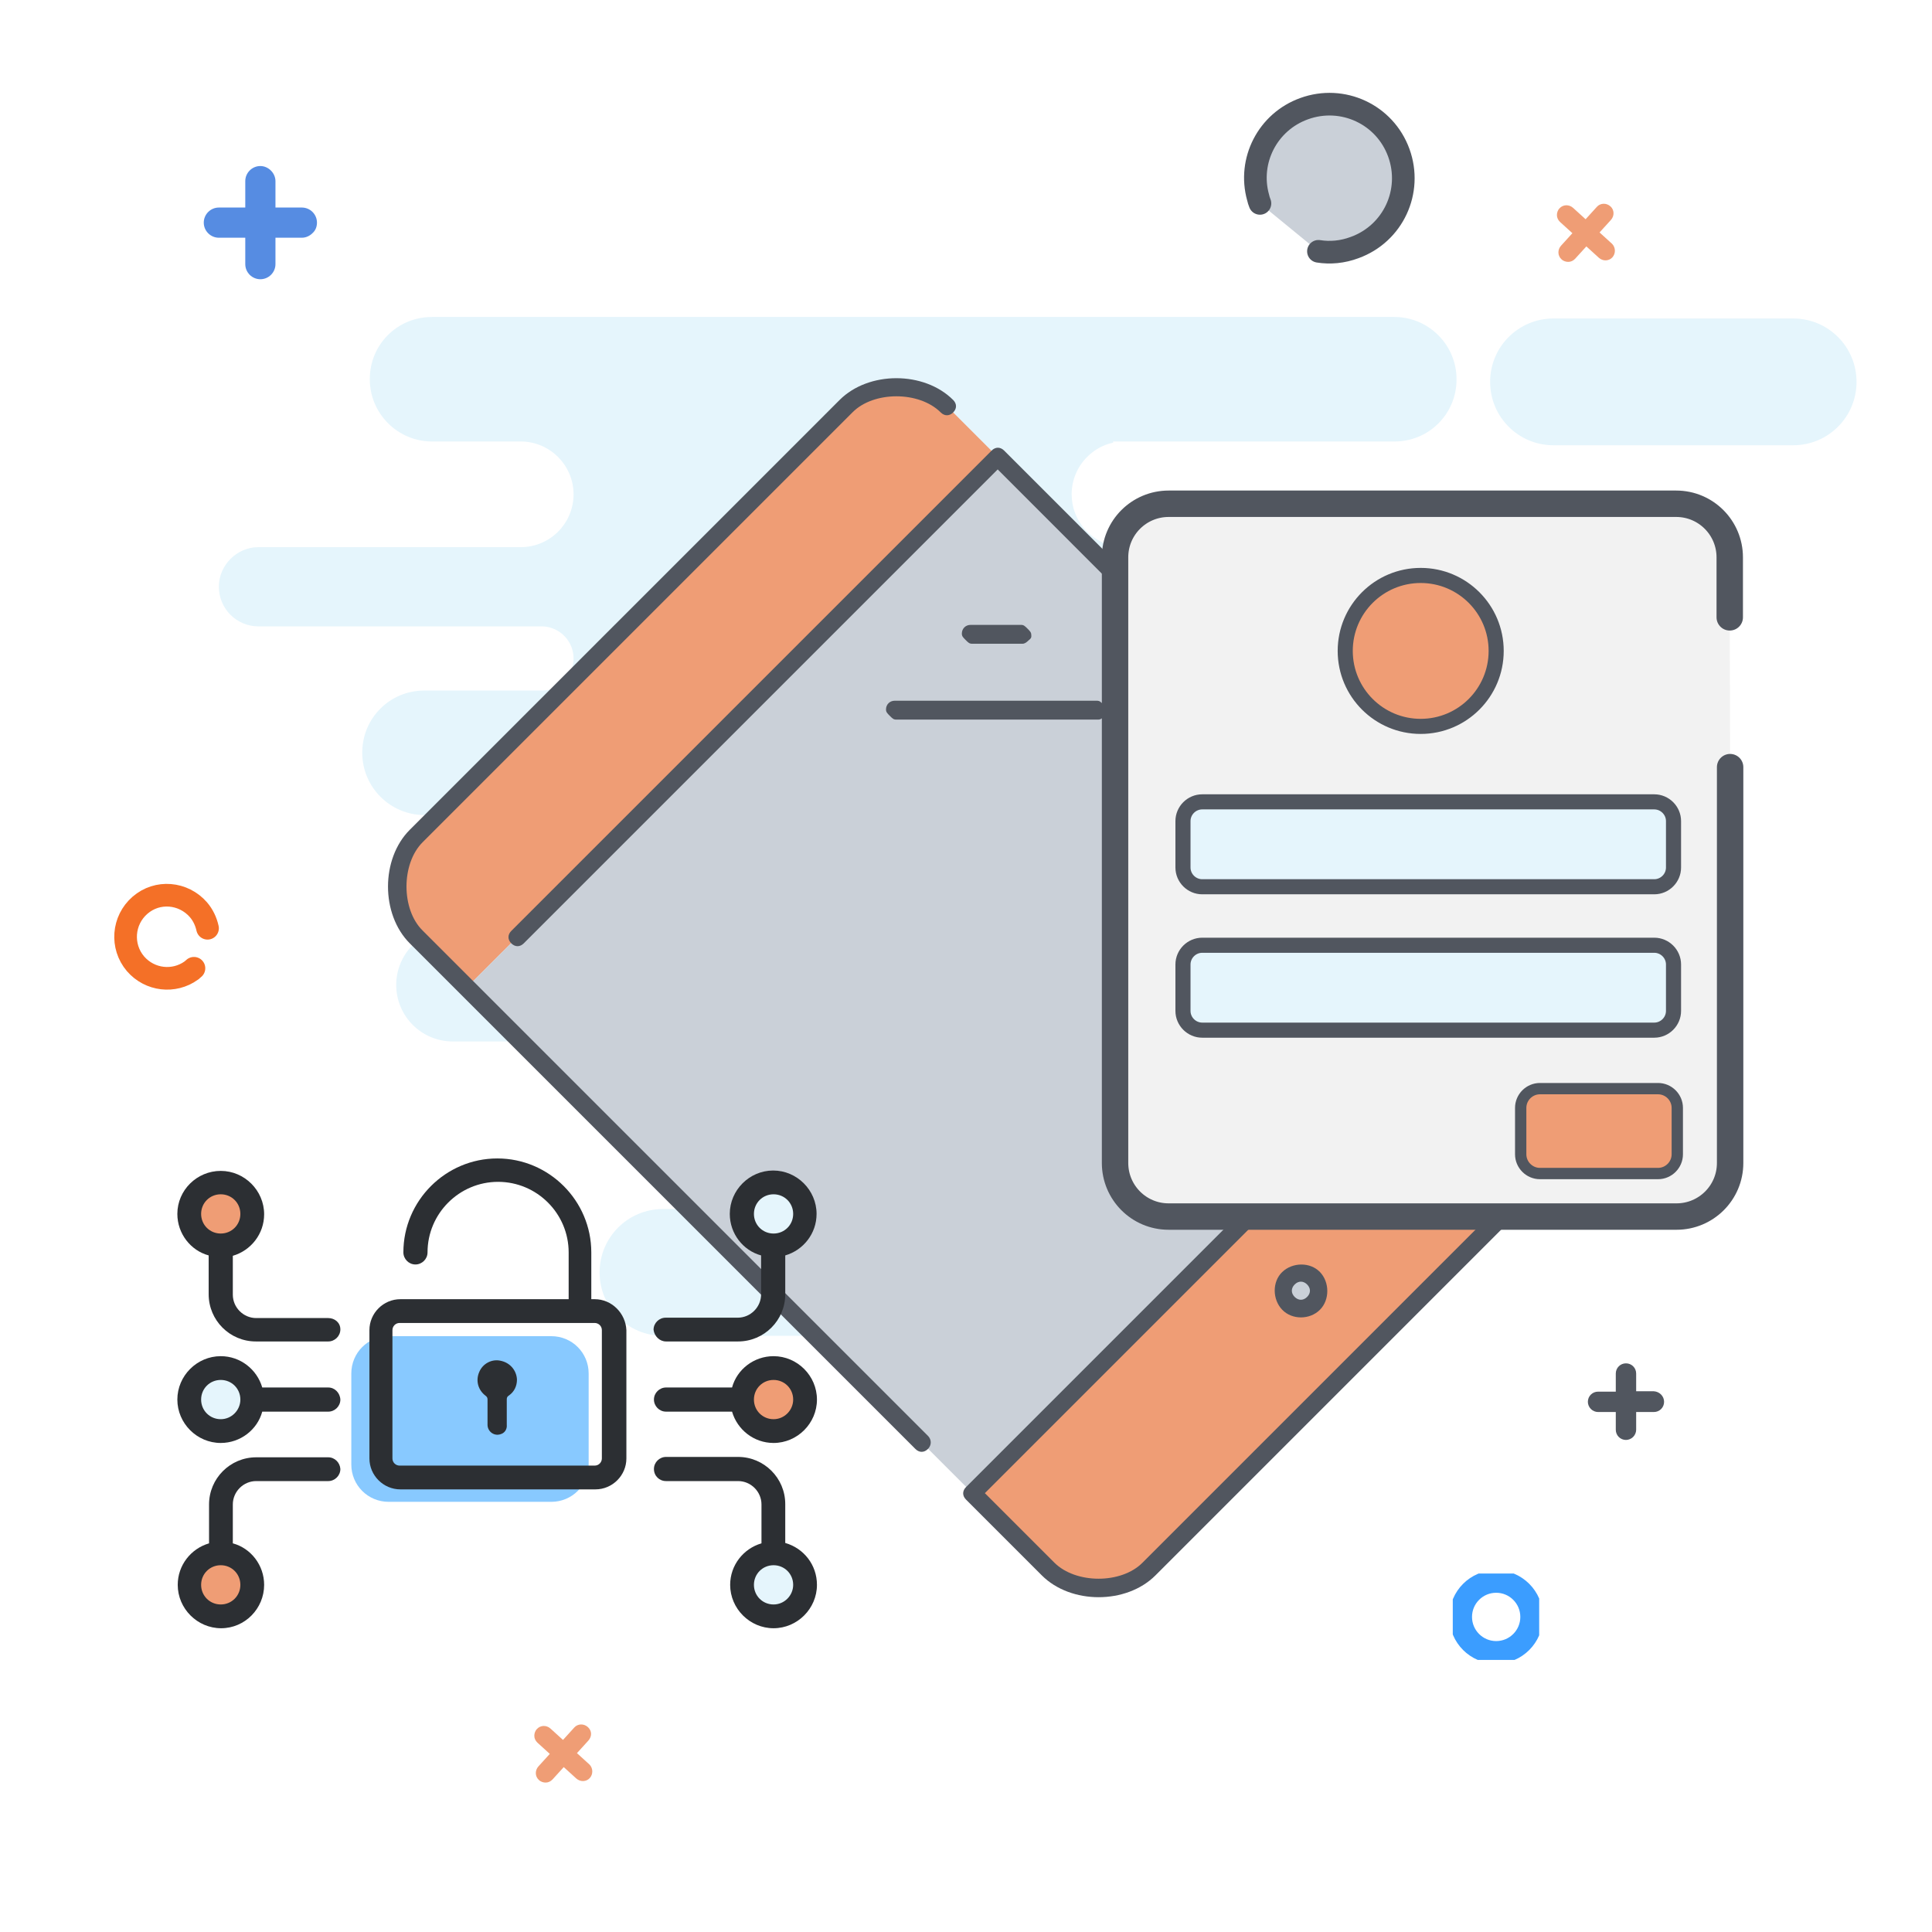
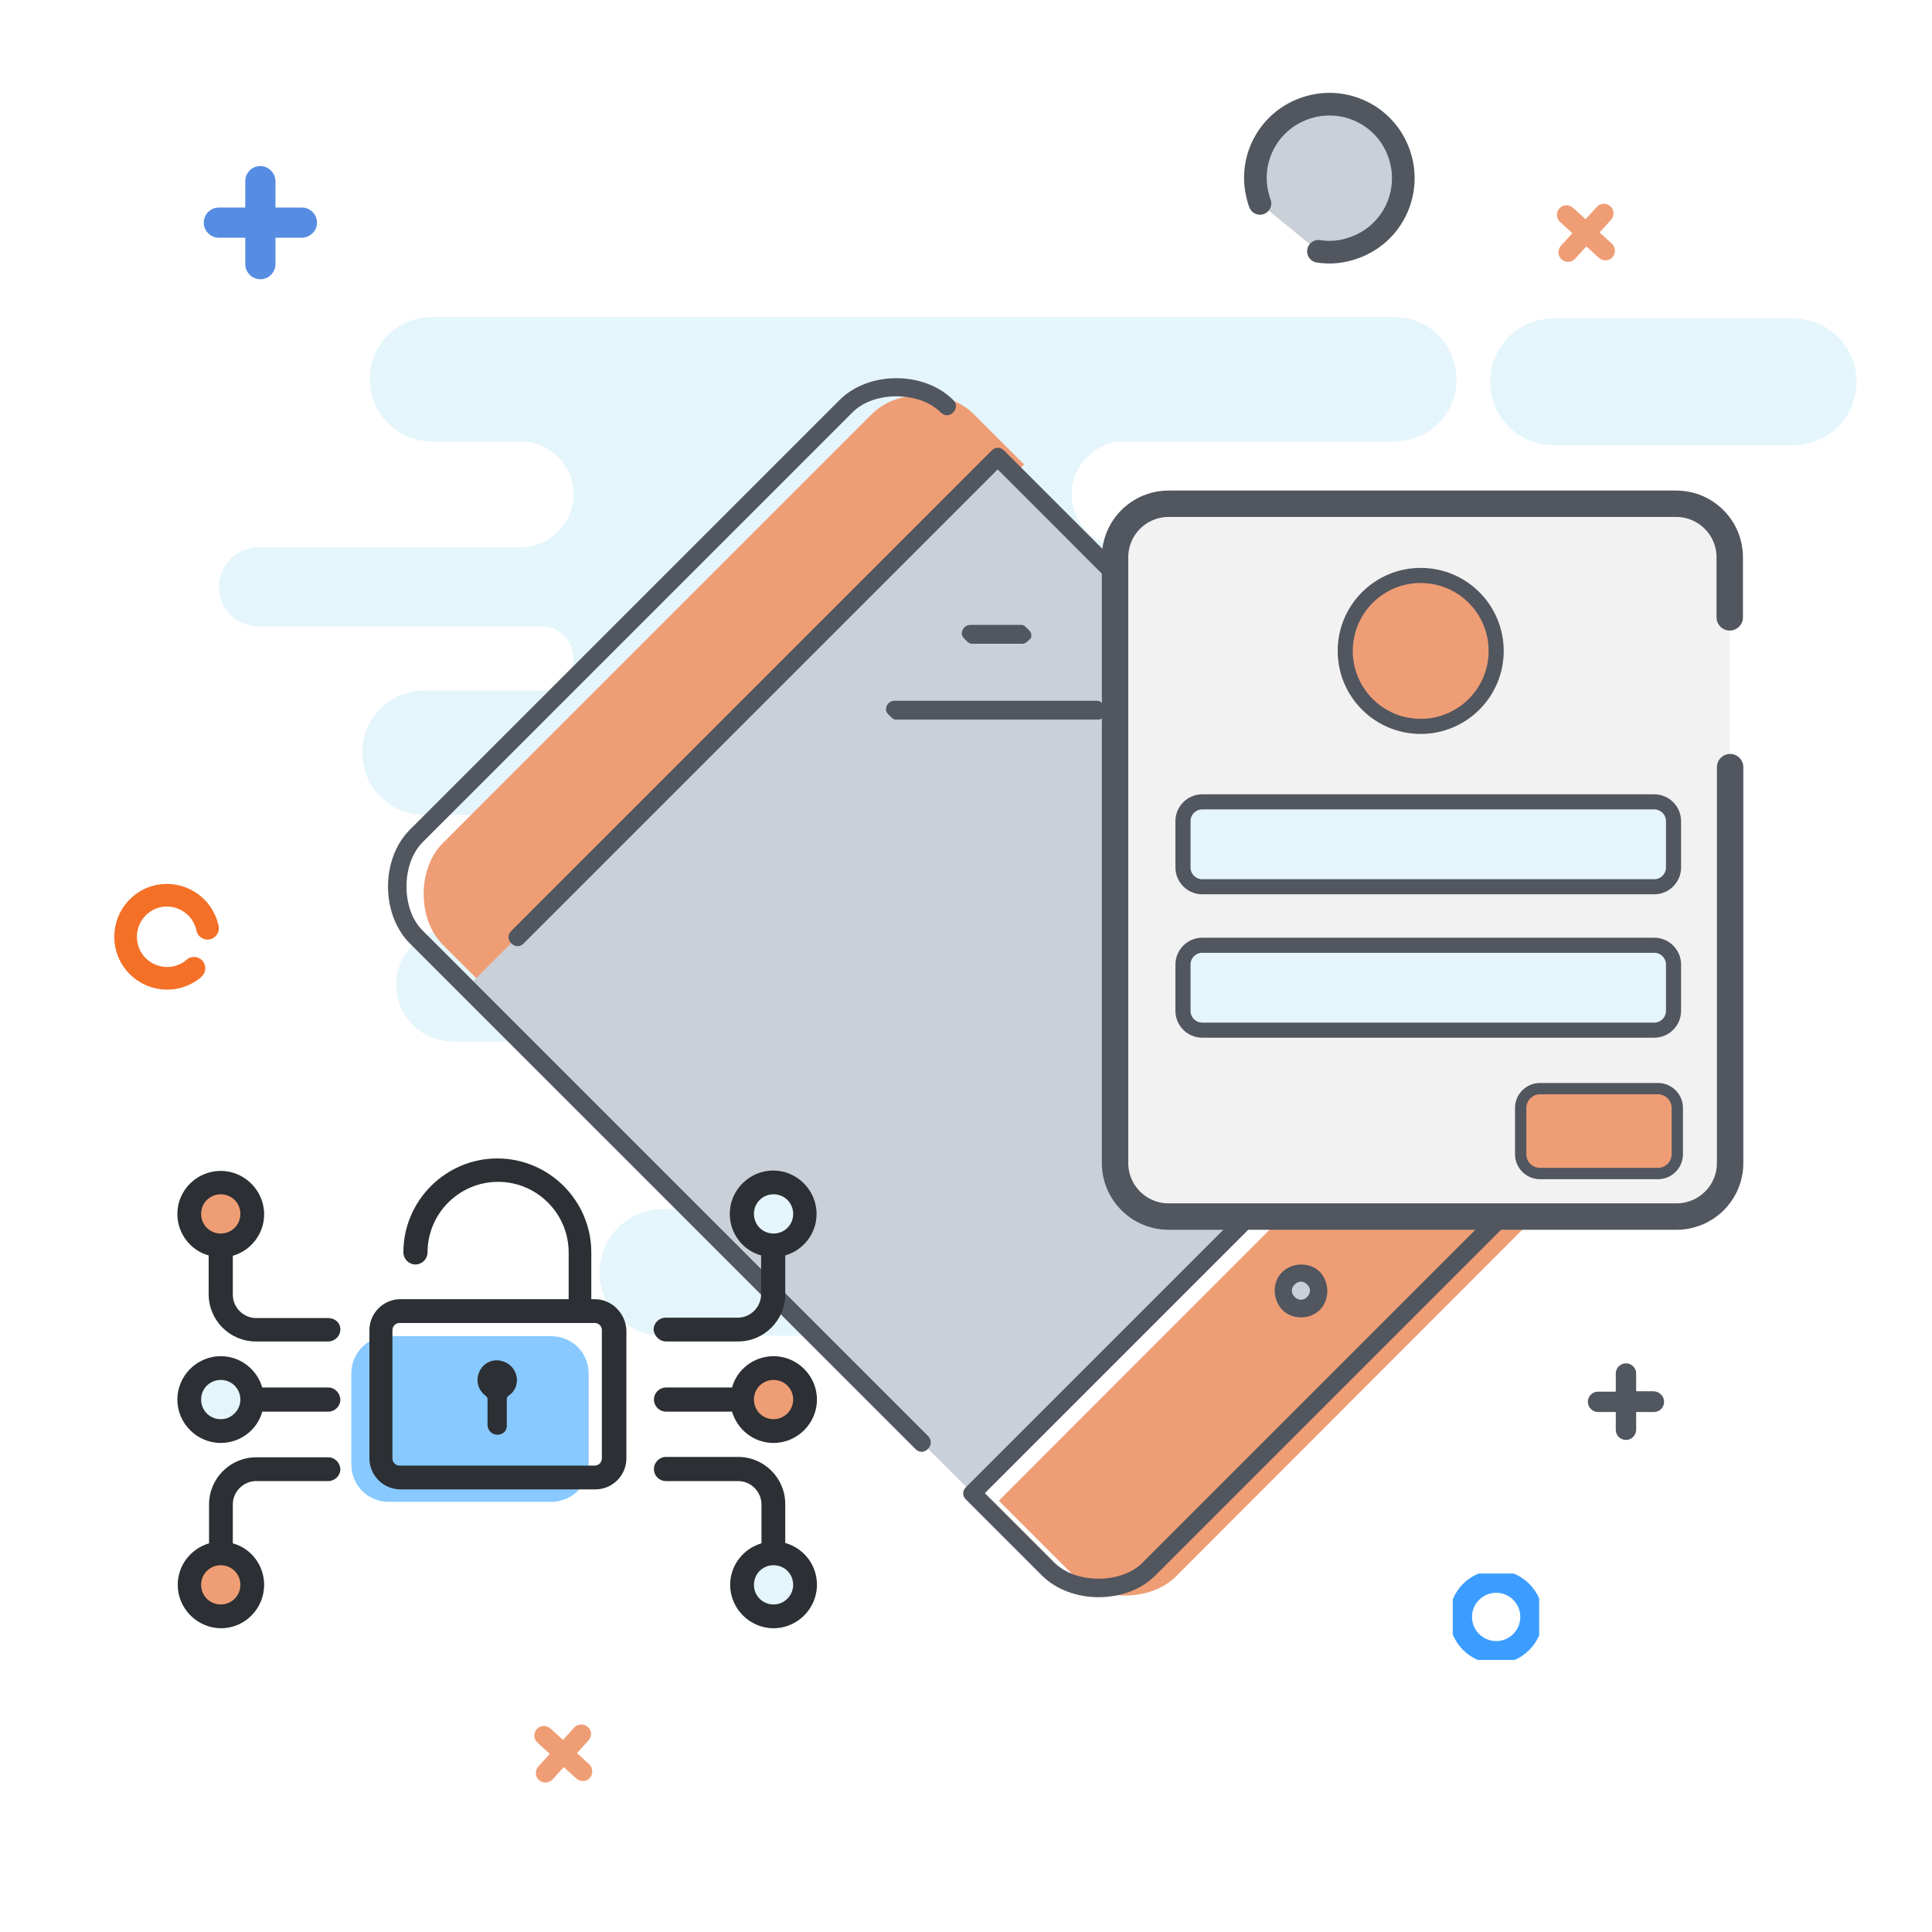
<svg xmlns="http://www.w3.org/2000/svg" xmlns:xlink="http://www.w3.org/1999/xlink" version="1.1" id="Capa_1" x="0px" y="0px" viewBox="0 0 512 512" style="enable-background:new 0 0 512 512;" xml:space="preserve">
  <style type="text/css">
	.st0{fill:#E5F5FC;}
	.st1{fill:#EF9D75;}
	.st2{fill:#CAD0D8;}
	.st3{fill:#51565F;}
	.st4{fill:#F2F2F2;stroke:#51565F;stroke-width:7;stroke-linecap:round;stroke-miterlimit:10;}
	.st5{fill:#EF9D75;stroke:#51565F;stroke-width:4;stroke-linecap:round;stroke-miterlimit:10;}
	.st6{fill:#E5F5FC;stroke:#51565F;stroke-width:4;stroke-linecap:round;stroke-miterlimit:10;}
	.st7{fill:#EF9D75;stroke:#51565F;stroke-width:3;stroke-linecap:round;stroke-miterlimit:10;}
	.st8{fill:#88C9FF;}
	.st9{fill:#2C2F33;}
	.st10{clip-path:url(#SVGID_2_);}
	.st11{clip-path:url(#SVGID_4_);fill:#568CE2;}
	.st12{clip-path:url(#SVGID_6_);}
	.st13{clip-path:url(#SVGID_8_);fill:#51565F;}
	.st14{clip-path:url(#SVGID_10_);}
	.st15{clip-path:url(#SVGID_12_);fill:none;stroke:#3B9DFF;stroke-width:6;stroke-miterlimit:10;}
	.st16{fill:#CAD0D8;stroke:#51565F;stroke-width:6;stroke-linecap:round;stroke-miterlimit:10;}
	.st17{fill:none;stroke:#F47027;stroke-width:6;stroke-linecap:round;stroke-miterlimit:10;}
</style>
  <path class="st0" d="M384,199.5c0,4.6-1.8,8.7-4.8,11.7c-3,3-7.1,4.8-11.7,4.8H295v1h-21c-3.9,0-7.4,1.6-9.9,4.1  c-2.5,2.5-4.1,6-4.1,9.9c0,7.7,6.3,14,14,14h21v1h28c8.3,0,15,6.7,15,15c0,4.1-1.7,7.9-4.4,10.6c-2.7,2.7-6.5,4.4-10.6,4.4H120  c-8.3,0-15-6.7-15-15c0-4.1,1.7-7.9,4.4-10.6c2.7-2.7,6.5-4.4,10.6-4.4h11v-1h9c3.9,0,7.4-1.6,9.9-4.1c2.5-2.5,4.1-6,4.1-9.9  c0-7.7-6.3-14-14-14h-9v-1h-18.5c-9.1,0-16.5-7.4-16.5-16.5c0-4.6,1.8-8.7,4.8-11.7c3-3,7.1-4.8,11.7-4.8H144v0  c2.1-0.1,4.1-1,5.5-2.5c1.5-1.5,2.5-3.7,2.5-6c0-4.5-3.5-8.2-8-8.5v0H68.5c-5.8,0-10.5-4.7-10.5-10.5c0-2.9,1.2-5.5,3.1-7.4  c1.9-1.9,4.5-3.1,7.4-3.1H138c3.9,0,7.4-1.6,9.9-4.1c2.5-2.5,4.1-6,4.1-9.9c0-7.7-6.3-14-14-14h-23.5c-9.1,0-16.5-7.4-16.5-16.5  c0-4.6,1.8-8.7,4.8-11.7c3-3,7.1-4.8,11.7-4.8h255c9.1,0,16.5,7.4,16.5,16.5c0,4.6-1.8,8.7-4.8,11.7c-3,3-7.1,4.8-11.7,4.8H295v0.3  c-2.7,0.6-5,1.9-6.9,3.8c-2.5,2.5-4.1,6-4.1,9.9c0,6.7,4.7,12.3,11,13.7v0.3h15.5c5.8,0,10.5,4.7,10.5,10.5c0,2.9-1.2,5.5-3.1,7.4  c-1.9,1.9-4.5,3.1-7.4,3.1H284v0.1c-1.7,0.3-3.3,1.1-4.5,2.3c-1.5,1.5-2.5,3.7-2.5,6c0,4.2,3,7.7,7,8.4v0.1h83.5  C376.6,183,384,190.4,384,199.5z" />
  <path class="st0" d="M239.2,354h-63.5c-9.3,0-16.8-7.5-16.8-16.8v0c0-9.3,7.5-16.8,16.8-16.8h63.5c9.3,0,16.8,7.5,16.8,16.8v0  C256,346.5,248.5,354,239.2,354z" />
  <path class="st0" d="M475.2,118h-63.5c-9.3,0-16.8-7.5-16.8-16.8v0c0-9.3,7.5-16.8,16.8-16.8h63.5c9.3,0,16.8,7.5,16.8,16.8v0  C492,110.5,484.5,118,475.2,118z" />
  <g transform="translate(9 1)">
-     <path class="st1" d="M389.3,254l20.1,20.1c6.7,6.7,6.7,20.1,0,26.8L295.6,414.8c-6.7,6.7-20.1,6.7-26.8,0l-20.1-20.1L389.3,254z    M242,106.7l13.4,13.4L114.7,260.7l-13.4-13.4c-6.7-6.7-6.7-20.1,0-26.8l113.9-113.9C221.9,100,235.3,100,242,106.7z" />
+     <path class="st1" d="M396.3,256l20.1,20.1c6.7,6.7,6.7,20.1,0,26.8L302.6,416.8c-6.7,6.7-20.1,6.7-26.8,0l-20.1-20.1L396.3,256z    M249,108.7l13.4,13.4L121.7,262.7l-13.4-13.4c-6.7-6.7-6.7-20.1,0-26.8l113.9-113.9C228.9,102,242.3,102,249,108.7z" />
    <g>
      <path class="st2" d="M339.1,337.8c-1.7-1.7-4.7-2-6.7,0c-2,2-1.7,5,0,6.7c1.7,1.7,4.7,2,6.7,0    C341.1,342.5,340.8,339.4,339.1,337.8L339.1,337.8z" />
      <polygon class="st2" points="248.7,394.7 389.3,254 255.4,120.1 114.7,260.7   " />
    </g>
  </g>
  <path class="st3" d="M420.1,303.6L306.2,417.5c-7.7,7.7-22.4,7.7-30.1,0L256,397.4c-1-1-1-2.3,0-3.3l127.3-127.3c1-1,2.3-1,3.3,0  c1,1,1,2.3,0,3.3L261,395.7l18.4,18.4c5.7,5.7,17.8,5.7,23.4,0l113.9-113.9c5.7-5.7,5.7-17.8,0-23.4L264.4,124.4L138.8,250  c-1,1-2.3,1-3.3,0s-1-2.3,0-3.3l127.3-127.3c1-1,2.3-1,3.3,0l154.1,154.1C427.8,281.2,427.8,295.9,420.1,303.6z M349.8,347.1  c-2.7,2.7-7.4,2.7-10,0s-2.7-7.4,0-10s7.4-2.7,10,0S352.4,344.5,349.8,347.1z M343.1,340.4c-1,1-1,2.3,0,3.3s2.3,1,3.3,0  c1-1,1-2.3,0-3.3C345.4,339.4,344.1,339.4,343.1,340.4z M245.9,384c-1,1-2.3,1-3.3,0l-134-134c-7.7-7.7-7.7-22.4,0-30.1L222.5,106  c7.7-7.7,22.4-7.7,30.1,0c1,1,1,2.3,0,3.3c-1,1-2.3,1-3.3,0c-5.7-5.7-17.8-5.7-23.4,0L112,223.2c-5.7,5.7-5.7,17.8,0,23.4l134,134  C246.9,381.6,246.9,383,245.9,384z M292.8,189.7c-0.3,0.3-1,1-1.7,1h-53.6c-0.7,0-1-0.3-1.7-1c-0.7-0.7-1-1-1-1.7  c0-1.3,1-2.3,2.3-2.3h53.6c0.7,0,1,0.3,1.7,1c0.7,0.7,1,1,1,1.7C293.5,189.1,293.2,189.4,292.8,189.7z M272.7,169.6  c-0.3,0.3-1,1-1.7,1l-13.4,0c-0.7,0-1-0.3-1.7-1c-0.7-0.7-1-1-1-1.7c0-1.3,1-2.3,2.3-2.3h13.4c0.7,0,1,0.3,1.7,1c0.7,0.7,1,1,1,1.7  C273.4,169,273.1,169.3,272.7,169.6z" />
  <path class="st4" d="M458.5,203.3v104.9c0,7.9-6.4,14.2-14.2,14.2H309.7c-7.9,0-14.2-6.4-14.2-14.2V147.7c0-7.9,6.4-14.2,14.2-14.2  h134.5c7.9,0,14.2,6.4,14.2,14.2v15.9" />
  <circle class="st5" cx="376.5" cy="172.5" r="20" />
  <path class="st6" d="M438.4,235H318.6c-2.8,0-5.1-2.3-5.1-5.1v-12.3c0-2.8,2.3-5.1,5.1-5.1h119.8c2.8,0,5.1,2.3,5.1,5.1v12.3  C443.5,232.7,441.2,235,438.4,235z" />
  <path class="st6" d="M438.4,273H318.6c-2.8,0-5.1-2.3-5.1-5.1v-12.3c0-2.8,2.3-5.1,5.1-5.1h119.8c2.8,0,5.1,2.3,5.1,5.1v12.3  C443.5,270.7,441.2,273,438.4,273z" />
  <path class="st7" d="M439.4,311h-31.3c-2.8,0-5.1-2.3-5.1-5.1v-12.3c0-2.8,2.3-5.1,5.1-5.1h31.3c2.8,0,5.1,2.3,5.1,5.1v12.3  C444.5,308.7,442.2,311,439.4,311z" />
  <path class="st8" d="M146.1,398h-43.1c-5.5,0-9.9-4.4-9.9-9.9v-24.1c0-5.5,4.4-9.9,9.9-9.9h43.1c5.5,0,9.9,4.4,9.9,9.9v24.1  C156,393.6,151.6,398,146.1,398z" />
  <g>
    <g>
      <g>
        <circle class="st0" cx="58.5" cy="370.9" r="8.3" />
      </g>
      <g>
        <circle class="st1" cx="58.5" cy="321.7" r="8.3" />
      </g>
      <g>
        <circle class="st1" cx="58.5" cy="420" r="8.3" />
      </g>
      <g>
        <circle class="st1" cx="205" cy="370.9" r="8.3" />
      </g>
      <g>
        <circle class="st0" cx="205" cy="420" r="8.3" />
      </g>
      <g>
        <circle class="st0" cx="205" cy="321.7" r="8.3" />
      </g>
      <g>
        <path class="st9" d="M157.6,344.3h-0.9v-12.4c0-13.7-11.2-24.9-24.9-24.9s-24.9,11.2-24.9,24.9c0,1.7,1.4,3.2,3.2,3.2     c1.7,0,3.2-1.4,3.2-3.2c0-10.3,8.4-18.7,18.7-18.7s18.7,8.4,18.7,18.7v12.4h-44.6c-4.5,0-8.2,3.7-8.2,8.2v34     c0,4.5,3.7,8.2,8.2,8.2h51.7c4.5,0,8.2-3.7,8.2-8.2v-34C165.8,348,162.1,344.3,157.6,344.3z M159.5,386.5c0,1-0.8,1.9-1.9,1.9     h-51.7c-1,0-1.9-0.8-1.9-1.9v-34c0-1,0.8-1.9,1.9-1.9h51.7c1,0,1.9,0.8,1.9,1.9L159.5,386.5L159.5,386.5z" />
        <path class="st9" d="M132.6,360.6c-2.3-0.5-4.7,0.8-5.6,3c-1,2.3-0.3,4.8,1.7,6.3c0.4,0.3,0.5,0.6,0.5,1c0,2.3,0,4.5,0,6.7l0,0     c0,1.8,1.9,3.3,3.9,2.3c0.8-0.4,1.3-1.3,1.2-2.3l0,0c0-2.3,0-4.5,0-6.7c0-0.5,0.1-0.8,0.6-1.1c1.4-1,2.1-2.5,2.1-4.2     C136.9,363.2,135.2,361.1,132.6,360.6z" />
        <path class="st9" d="M87,367.7H69.5c-1.4-4.8-5.8-8.3-11-8.3c-6.3,0-11.5,5.2-11.5,11.5s5.2,11.5,11.5,11.5c5.2,0,9.7-3.5,11-8.3     H87c1.7,0,3.2-1.4,3.2-3.2C90.1,369.1,88.7,367.7,87,367.7z M58.5,376.1c-2.9,0-5.2-2.3-5.2-5.2c0-2.9,2.3-5.2,5.2-5.2     s5.2,2.3,5.2,5.2C63.7,373.7,61.4,376.1,58.5,376.1z" />
        <path class="st9" d="M87,349.3H67.9c-3.4,0-6.2-2.8-6.2-6.2v-10.3c4.8-1.4,8.3-5.8,8.3-11c0-6.3-5.2-11.5-11.5-11.5     S47,315.4,47,321.7c0,5.2,3.5,9.7,8.3,11V343c0,6.9,5.6,12.5,12.5,12.5H87c1.7,0,3.2-1.4,3.2-3.2S88.7,349.3,87,349.3z      M53.3,321.7c0-2.9,2.3-5.2,5.2-5.2s5.2,2.3,5.2,5.2c0,2.9-2.3,5.2-5.2,5.2S53.3,324.6,53.3,321.7z" />
        <path class="st9" d="M87,386.2H67.9c-6.9,0-12.5,5.6-12.5,12.5v10.3c-4.8,1.4-8.3,5.8-8.3,11c0,6.3,5.2,11.5,11.5,11.5     S70,426.3,70,420c0-5.2-3.5-9.7-8.3-11v-10.3c0-3.4,2.8-6.2,6.2-6.2H87c1.7,0,3.2-1.4,3.2-3.2C90.1,387.6,88.7,386.2,87,386.2z      M63.7,420c0,2.9-2.3,5.2-5.2,5.2s-5.2-2.3-5.2-5.2c0-2.9,2.3-5.2,5.2-5.2S63.7,417.1,63.7,420z" />
        <path class="st9" d="M205,359.4c-5.2,0-9.7,3.5-11,8.3h-17.5c-1.7,0-3.2,1.4-3.2,3.2c0,1.7,1.4,3.2,3.2,3.2h17.5     c1.4,4.8,5.8,8.3,11,8.3c6.3,0,11.5-5.2,11.5-11.5S211.3,359.4,205,359.4z M205,376.1c-2.9,0-5.2-2.3-5.2-5.2     c0-2.9,2.3-5.2,5.2-5.2s5.2,2.3,5.2,5.2C210.2,373.7,207.9,376.1,205,376.1z" />
        <path class="st9" d="M208.1,408.9v-10.3c0-6.9-5.6-12.5-12.5-12.5h-19.1c-1.7,0-3.2,1.4-3.2,3.2s1.4,3.2,3.2,3.2h19.1     c3.4,0,6.2,2.8,6.2,6.2V409c-4.8,1.4-8.3,5.8-8.3,11c0,6.3,5.2,11.5,11.5,11.5c6.3,0,11.5-5.2,11.5-11.5     C216.5,414.7,213,410.3,208.1,408.9z M205,425.2c-2.9,0-5.2-2.3-5.2-5.2c0-2.9,2.3-5.2,5.2-5.2s5.2,2.3,5.2,5.2     C210.2,422.8,207.9,425.2,205,425.2z" />
        <path class="st9" d="M176.5,355.5h19.1c6.9,0,12.5-5.6,12.5-12.5v-10.3c4.8-1.4,8.3-5.8,8.3-11c0-6.3-5.2-11.5-11.5-11.5     s-11.5,5.2-11.5,11.5c0,5.2,3.5,9.7,8.3,11V343c0,3.4-2.8,6.2-6.2,6.2h-19.1c-1.7,0-3.2,1.4-3.2,3.2     C173.4,354.1,174.8,355.5,176.5,355.5z M199.8,321.7c0-2.9,2.3-5.2,5.2-5.2s5.2,2.3,5.2,5.2c0,2.9-2.3,5.2-5.2,5.2     S199.8,324.6,199.8,321.7z" />
      </g>
    </g>
  </g>
  <g id="Ilustración_2">
    <g>
      <defs>
        <rect id="SVGID_1_" x="54" y="44" width="30" height="30" />
      </defs>
      <clipPath id="SVGID_2_">
        <use xlink:href="#SVGID_1_" style="overflow:visible;" />
      </clipPath>
      <g class="st10">
        <defs>
          <rect id="SVGID_3_" x="54" y="44" width="30" height="30" />
        </defs>
        <clipPath id="SVGID_4_">
          <use xlink:href="#SVGID_3_" style="overflow:visible;" />
        </clipPath>
        <path class="st11" d="M84,59c0,1.1-0.4,2.1-1.2,2.8C82.1,62.5,81.1,63,80,63h-7v7c0,2.2-1.8,4-4,4s-4-1.8-4-4v-7h-7     c-2.2,0-4-1.8-4-4c0-2.2,1.8-4,4-4h7v-7c0-2.2,1.8-4,4-4c1.1,0,2.1,0.5,2.8,1.2c0.7,0.7,1.2,1.7,1.2,2.8v7h7     C82.2,55,84,56.8,84,59" />
      </g>
    </g>
  </g>
  <g id="Ilustración_4">
    <g>
      <defs>
        <rect id="SVGID_5_" x="420.7" y="361.3" width="20.3" height="20.3" />
      </defs>
      <clipPath id="SVGID_6_">
        <use xlink:href="#SVGID_5_" style="overflow:visible;" />
      </clipPath>
      <g class="st12">
        <defs>
          <rect id="SVGID_7_" x="420.7" y="361.3" width="20.3" height="20.3" />
        </defs>
        <clipPath id="SVGID_8_">
          <use xlink:href="#SVGID_7_" style="overflow:visible;" />
        </clipPath>
        <path class="st13" d="M441,371.5c0,1.5-1.2,2.7-2.7,2.7h-4.7v4.7c0,0.7-0.3,1.4-0.8,1.9c-0.5,0.5-1.2,0.8-1.9,0.8     c-1.5,0-2.7-1.2-2.7-2.7v-4.7h-4.7c-0.7,0-1.4-0.3-1.9-0.8c-0.5-0.5-0.8-1.2-0.8-1.9c0-1.5,1.2-2.7,2.7-2.7h4.7V364     c0-1.5,1.2-2.7,2.7-2.7c1.5,0,2.7,1.2,2.7,2.7v4.7h4.7C439.8,368.8,441,370,441,371.5" />
      </g>
    </g>
  </g>
  <g id="Ilustración_3">
    <g>
      <defs>
        <rect id="SVGID_9_" x="385" y="417" width="22.9" height="22.9" />
      </defs>
      <clipPath id="SVGID_10_">
        <use xlink:href="#SVGID_9_" style="overflow:visible;" />
      </clipPath>
      <g class="st14">
        <defs>
          <rect id="SVGID_11_" x="385" y="417" width="22.9" height="22.9" />
        </defs>
        <clipPath id="SVGID_12_">
          <use xlink:href="#SVGID_11_" style="overflow:visible;" />
        </clipPath>
        <circle class="st15" cx="396.5" cy="428.5" r="9.4" />
      </g>
    </g>
  </g>
  <path class="st16" d="M333.9,53.9c-0.2-0.5-0.4-1.1-0.5-1.6c-2.7-9.7,2.5-20,12.2-23.5c10.2-3.7,21.4,1.5,25.1,11.7  s-1.5,21.4-11.7,25.1c-3.2,1.2-6.5,1.5-9.6,1" />
  <path class="st1" d="M427.3,68.2c-0.9,1-2.5,1.1-3.6,0.1l-3.3-3l-3,3.3c-0.5,0.5-1.1,0.8-1.8,0.8c-0.6,0-1.3-0.2-1.8-0.7  c-1-0.9-1.1-2.5-0.1-3.6l3-3.3l-3.3-3c-0.5-0.5-0.8-1.1-0.8-1.8c0-0.6,0.2-1.3,0.7-1.8c0.9-1,2.5-1.1,3.6-0.1l3.3,3l3-3.3  c0.9-1,2.5-1.1,3.6-0.1c1,0.9,1.1,2.5,0.1,3.6l-3,3.3l3.3,3C428.2,65.6,428.2,67.2,427.3,68.2z" />
  <path class="st1" d="M156.3,471.2c-0.9,1-2.5,1.1-3.6,0.1l-3.3-3l-3,3.3c-0.5,0.5-1.1,0.8-1.8,0.8c-0.6,0-1.3-0.2-1.8-0.7  c-1-0.9-1.1-2.5-0.1-3.6l3-3.3l-3.3-3c-0.5-0.5-0.8-1.1-0.8-1.8c0-0.6,0.2-1.3,0.7-1.8c0.9-1,2.5-1.1,3.6-0.1l3.3,3l3-3.3  c0.9-1,2.5-1.1,3.6-0.1s1.1,2.5,0.1,3.6l-3,3.3l3.3,3C157.2,468.6,157.2,470.2,156.3,471.2z" />
  <path class="st17" d="M51.4,256.6c-0.2,0.2-0.5,0.4-0.7,0.6c-4.6,3.3-11,2.6-14.8-1.8c-3.9-4.6-3.4-11.5,1.2-15.5s11.5-3.4,15.5,1.2  c1.2,1.4,2,3.1,2.4,4.9" />
</svg>
